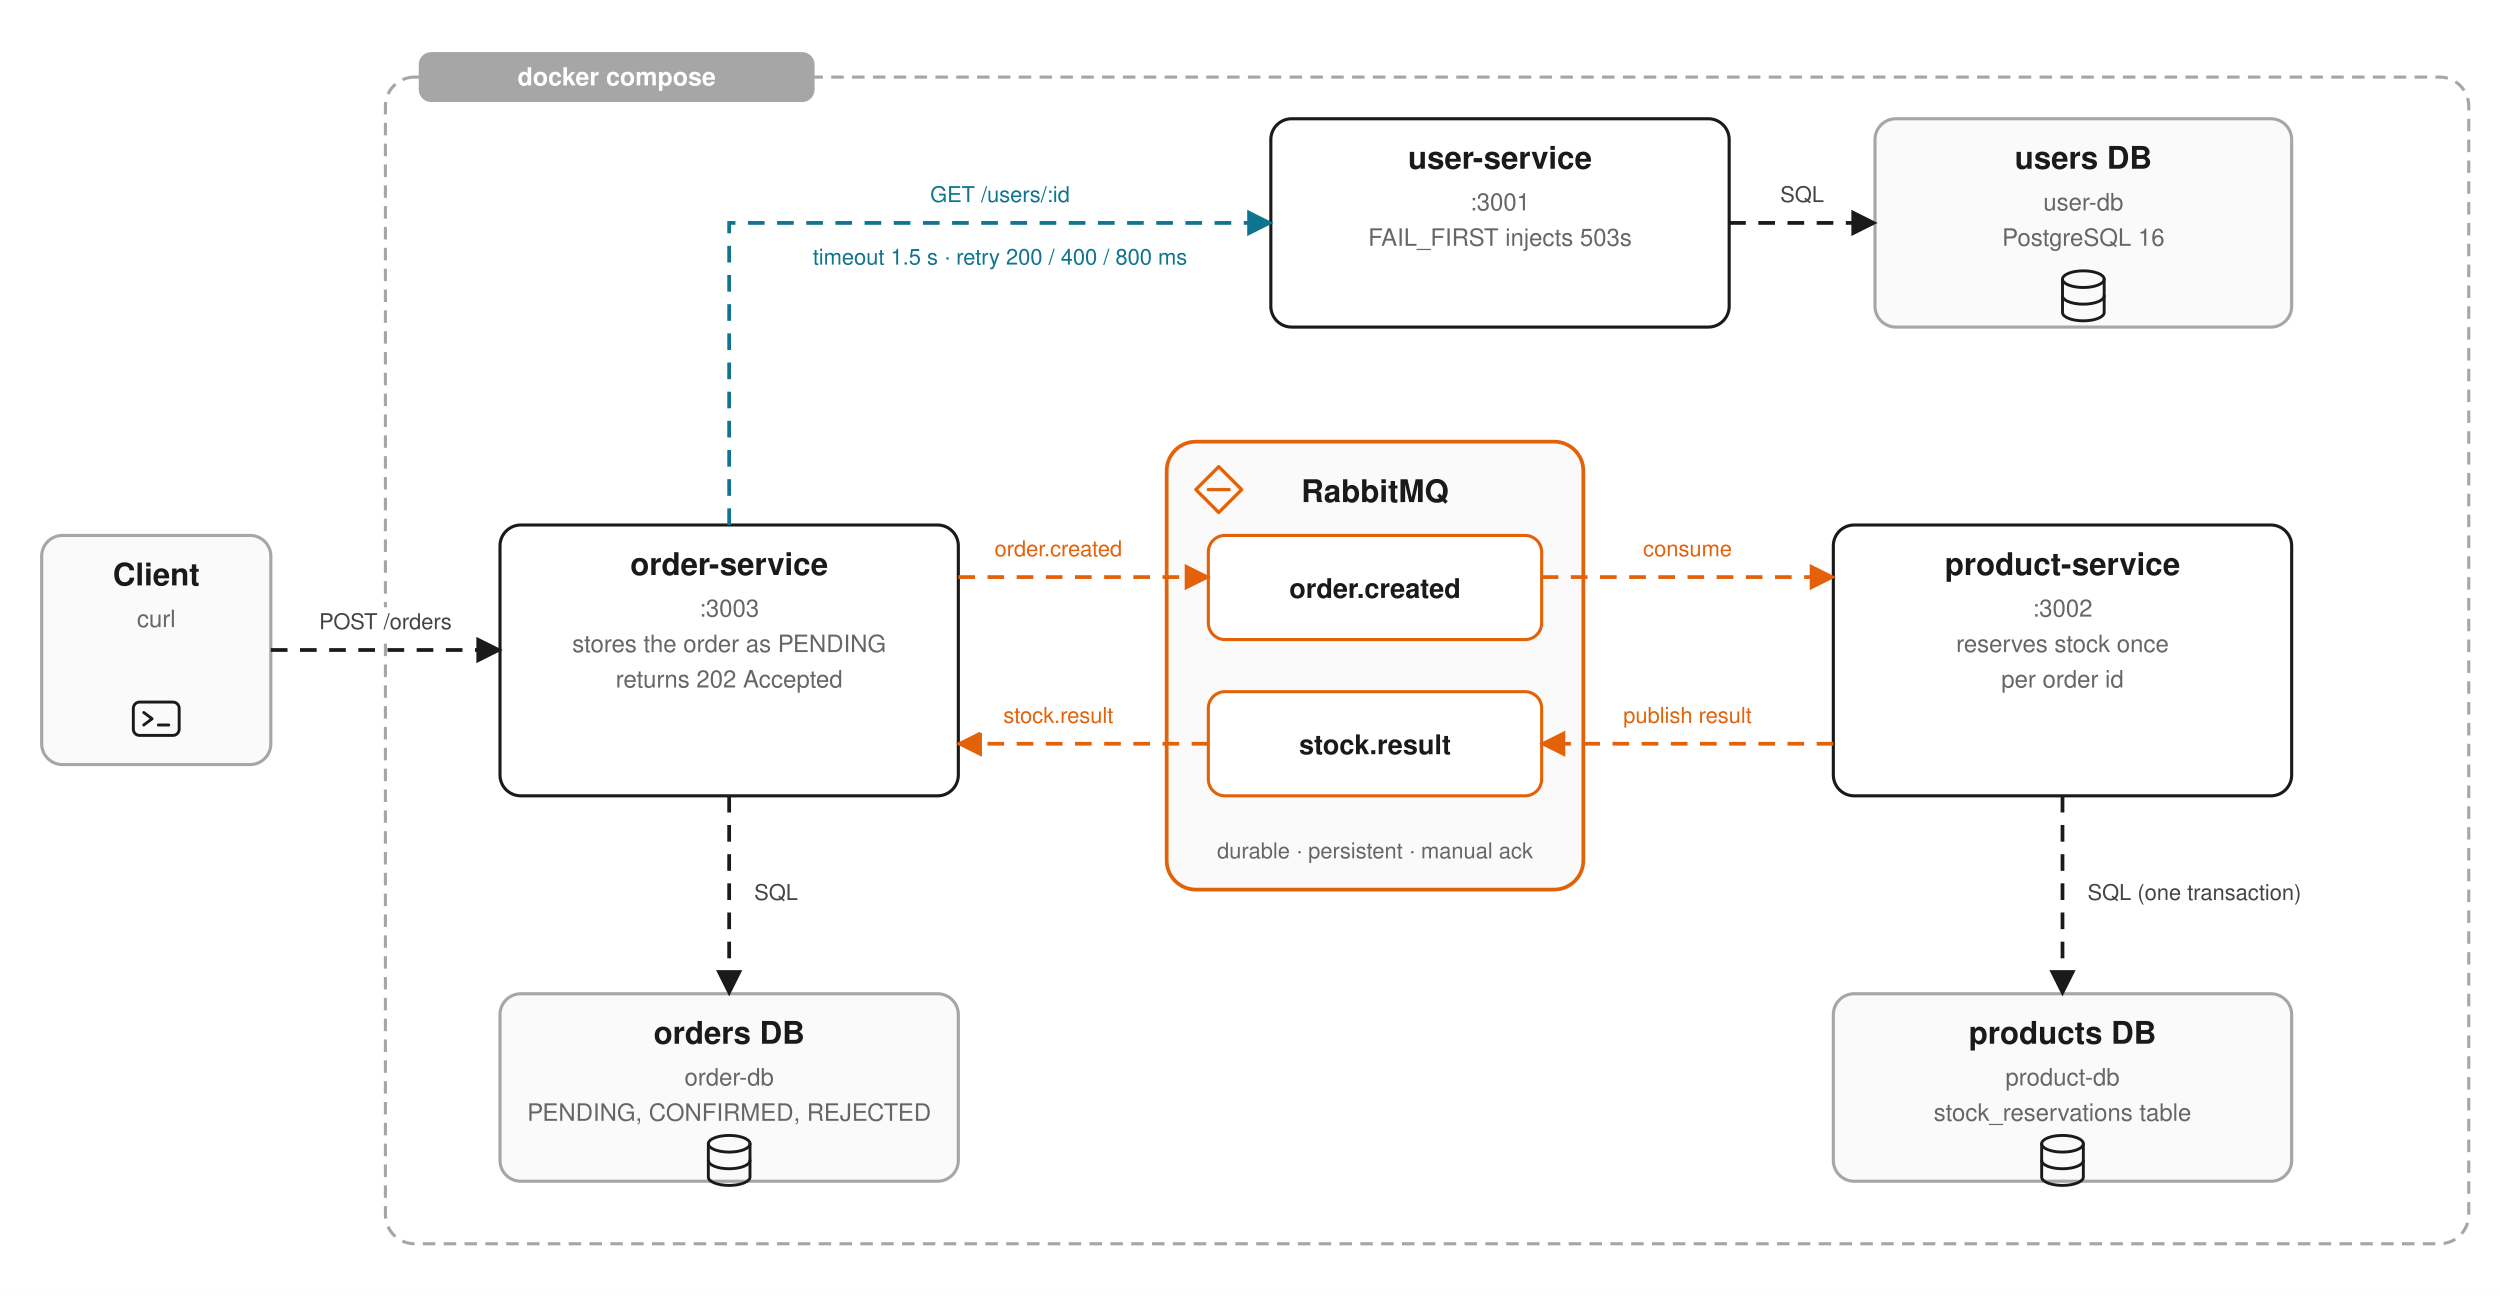
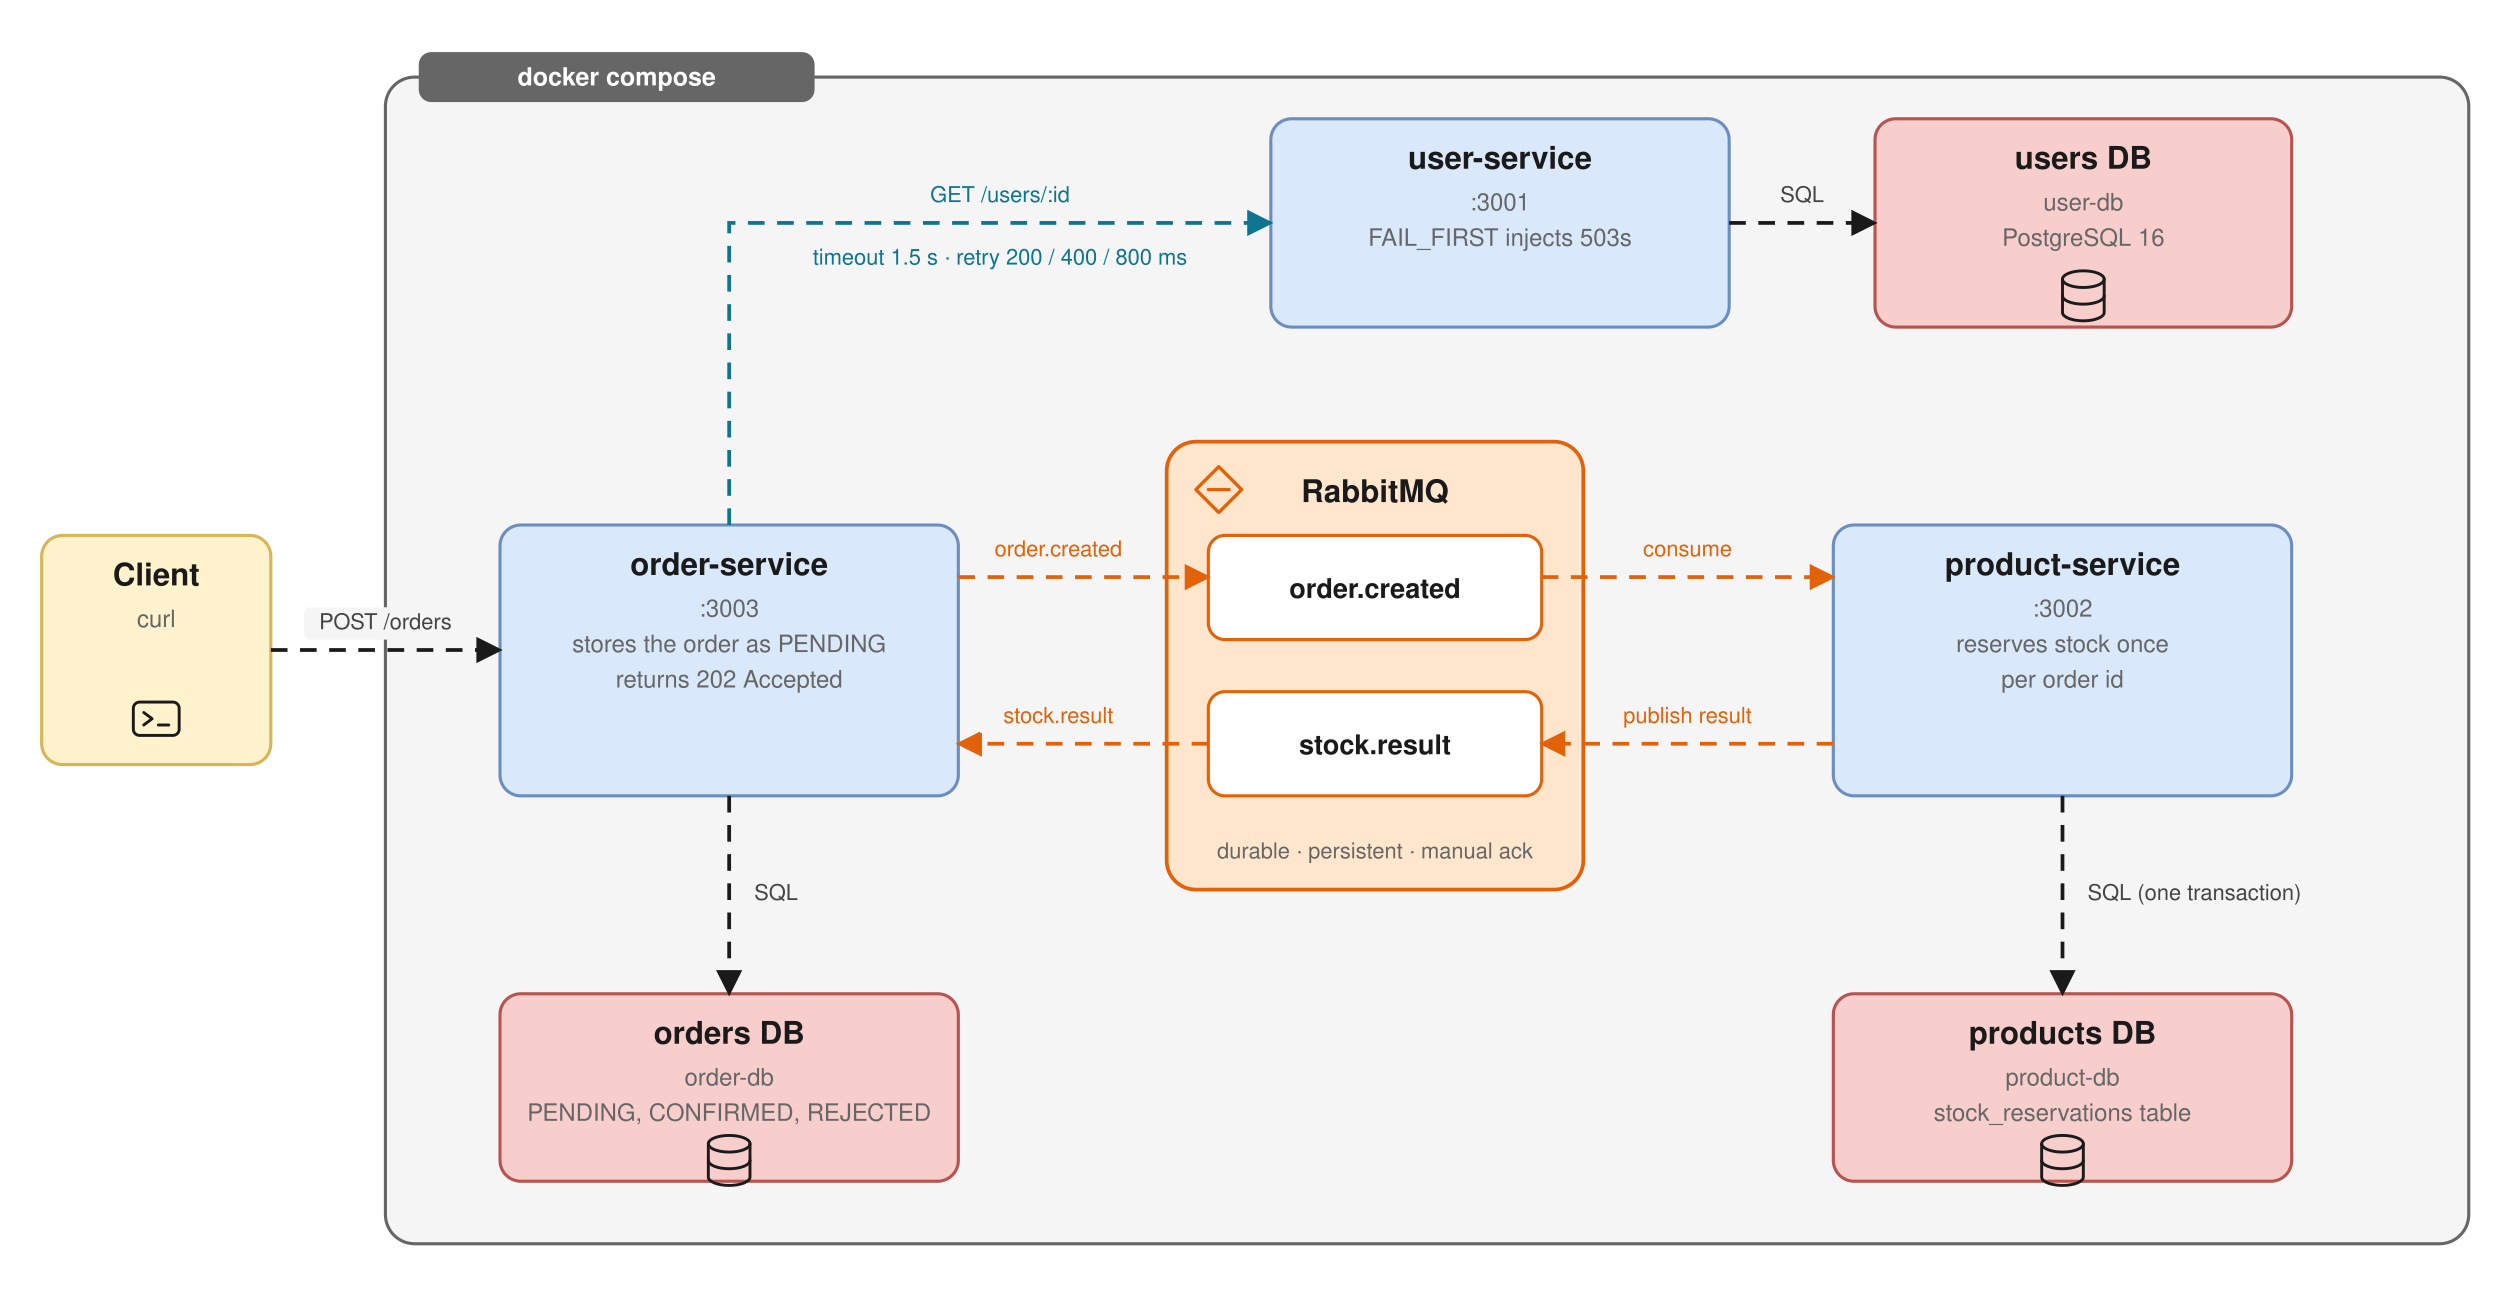
<svg xmlns="http://www.w3.org/2000/svg" viewBox="0 33 1200 622" font-family="Helvetica, Arial, sans-serif">
  <rect x="0" y="33" width="1200" height="622" fill="#ffffff" />
  <defs>
    <marker id="arrow" viewBox="0 0 10 10" refX="9" refY="5" markerWidth="7" markerHeight="7" orient="auto-start-reverse">
      <path d="M0,0 L10,5 L0,10 z" fill="#1a1a1a" />
    </marker>
    <marker id="arrow-orange" viewBox="0 0 10 10" refX="9" refY="5" markerWidth="7" markerHeight="7" orient="auto-start-reverse">
      <path d="M0,0 L10,5 L0,10 z" fill="#e36209" />
    </marker>
    <marker id="arrow-teal" viewBox="0 0 10 10" refX="9" refY="5" markerWidth="7" markerHeight="7" orient="auto-start-reverse">
      <path d="M0,0 L10,5 L0,10 z" fill="#0e7490" />
    </marker>
    <marker id="arrow-red" viewBox="0 0 10 10" refX="9" refY="5" markerWidth="7" markerHeight="7" orient="auto-start-reverse">
      <path d="M0,0 L10,5 L0,10 z" fill="#b91c1c" />
    </marker>
    <marker id="arrow-grey" viewBox="0 0 10 10" refX="9" refY="5" markerWidth="7" markerHeight="7" orient="auto-start-reverse">
      <path d="M0,0 L10,5 L0,10 z" fill="#888888" />
    </marker>
  </defs>
-   <rect x="20" y="290" width="110" height="110" rx="10" ry="10" fill="#fafafa" stroke="#a6a6a6" stroke-width="1.5" />
+   <rect x="20" y="290" width="110" height="110" rx="10" ry="10" fill="#fff2cc" stroke="#d6b656" stroke-width="1.5" />
  <text x="75.0" y="314" font-size="15" font-weight="700" fill="#1a1a1a" text-anchor="middle">Client</text>
  <text x="75.0" y="334" font-size="11.5" font-weight="400" fill="#666666" text-anchor="middle">curl</text>
  <g transform="translate(75,378)" stroke="#1a1a1a" stroke-width="1.4" fill="none" stroke-linecap="round" stroke-linejoin="round">
    <rect x="-11" y="-8" width="22" height="16" rx="3" />
    <path d="M-6,-3 L-2,0 L-6,3" />
    <line x1="1" y1="3" x2="6" y2="3" />
  </g>
-   <rect x="185" y="70" width="1000" height="560" rx="14" ry="14" fill="none" stroke="#a6a6a6" stroke-width="1.5" stroke-dasharray="6,4" />
-   <rect x="201" y="58" width="190" height="24" rx="6" ry="6" fill="#a6a6a6" stroke="none" />
+   <rect x="185" y="70" width="1000" height="560" rx="14" ry="14" fill="#f5f5f5" stroke="#666666" stroke-width="1.5" />
+   <rect x="201" y="58" width="190" height="24" rx="6" ry="6" fill="#666666" stroke="none" />
  <text x="296.0" y="74" font-size="12" font-weight="700" fill="#ffffff" text-anchor="middle">docker compose</text>
-   <rect x="240" y="285" width="220" height="130" rx="10" ry="10" fill="#ffffff" stroke="#1a1a1a" stroke-width="1.5" />
+   <rect x="240" y="285" width="220" height="130" rx="10" ry="10" fill="#dae8fc" stroke="#6c8ebf" stroke-width="1.5" />
  <text x="350.0" y="309" font-size="15" font-weight="700" fill="#1a1a1a" text-anchor="middle">order-service</text>
  <text x="350.0" y="329" font-size="11.5" font-weight="400" fill="#666666" text-anchor="middle">:3003</text>
  <text x="350.0" y="346" font-size="11.5" font-weight="400" fill="#666666" text-anchor="middle">stores the order as PENDING</text>
  <text x="350.0" y="363" font-size="11.5" font-weight="400" fill="#666666" text-anchor="middle">returns 202 Accepted</text>
-   <rect x="610" y="90" width="220" height="100" rx="10" ry="10" fill="#ffffff" stroke="#1a1a1a" stroke-width="1.5" />
+   <rect x="610" y="90" width="220" height="100" rx="10" ry="10" fill="#dae8fc" stroke="#6c8ebf" stroke-width="1.5" />
  <text x="720.0" y="114" font-size="15" font-weight="700" fill="#1a1a1a" text-anchor="middle">user-service</text>
  <text x="720.0" y="134" font-size="11.5" font-weight="400" fill="#666666" text-anchor="middle">:3001</text>
  <text x="720.0" y="151" font-size="11.5" font-weight="400" fill="#666666" text-anchor="middle">FAIL_FIRST injects 503s</text>
-   <rect x="880" y="285" width="220" height="130" rx="10" ry="10" fill="#ffffff" stroke="#1a1a1a" stroke-width="1.5" />
+   <rect x="880" y="285" width="220" height="130" rx="10" ry="10" fill="#dae8fc" stroke="#6c8ebf" stroke-width="1.5" />
  <text x="990.0" y="309" font-size="15" font-weight="700" fill="#1a1a1a" text-anchor="middle">product-service</text>
  <text x="990.0" y="329" font-size="11.5" font-weight="400" fill="#666666" text-anchor="middle">:3002</text>
  <text x="990.0" y="346" font-size="11.5" font-weight="400" fill="#666666" text-anchor="middle">reserves stock once</text>
  <text x="990.0" y="363" font-size="11.5" font-weight="400" fill="#666666" text-anchor="middle">per order id</text>
-   <rect x="560" y="245" width="200" height="215" rx="14" ry="14" fill="#fafafa" stroke="#e36209" stroke-width="1.8" />
+   <rect x="560" y="245" width="200" height="215" rx="14" ry="14" fill="#ffe6cc" stroke="#e36209" stroke-width="1.8" />
  <g transform="translate(585,268)" stroke="#e36209" stroke-width="1.6" fill="none" stroke-linecap="round" stroke-linejoin="round">
    <path d="M0,-11 L11,0 L0,11 L-11,0 z" />
    <line x1="-5" y1="0" x2="5" y2="0" />
  </g>
  <text x="660" y="274" font-size="15" font-weight="700" fill="#1a1a1a" text-anchor="middle">RabbitMQ</text>
  <rect x="580" y="290" width="160" height="50" rx="8" ry="8" fill="#ffffff" stroke="#e36209" stroke-width="1.5" />
  <text x="660" y="320" font-size="13" font-weight="700" fill="#1a1a1a" text-anchor="middle">order.created</text>
  <rect x="580" y="365" width="160" height="50" rx="8" ry="8" fill="#ffffff" stroke="#e36209" stroke-width="1.5" />
  <text x="660" y="395" font-size="13" font-weight="700" fill="#1a1a1a" text-anchor="middle">stock.result</text>
  <text x="660" y="445" font-size="10.5" font-weight="400" fill="#666666" text-anchor="middle">durable · persistent · manual ack</text>
-   <rect x="240" y="510" width="220" height="90" rx="10" ry="10" fill="#fafafa" stroke="#a6a6a6" stroke-width="1.5" />
+   <rect x="240" y="510" width="220" height="90" rx="10" ry="10" fill="#f8cecc" stroke="#b85450" stroke-width="1.5" />
  <text x="350.0" y="534" font-size="15" font-weight="700" fill="#1a1a1a" text-anchor="middle">orders DB</text>
  <text x="350.0" y="554" font-size="11.5" font-weight="400" fill="#666666" text-anchor="middle">order-db</text>
  <text x="350.0" y="571" font-size="11.5" font-weight="400" fill="#666666" text-anchor="middle">PENDING, CONFIRMED, REJECTED</text>
  <g transform="translate(350,590)" stroke="#1a1a1a" stroke-width="1.4" fill="none" stroke-linecap="round" stroke-linejoin="round">
    <ellipse cx="0" cy="-8" rx="10" ry="4" />
    <path d="M-10,-8 V8 A10,4 0 0 0 10,8 V-8" />
    <path d="M-10,0 A10,4 0 0 0 10,0" />
  </g>
-   <rect x="880" y="510" width="220" height="90" rx="10" ry="10" fill="#fafafa" stroke="#a6a6a6" stroke-width="1.5" />
+   <rect x="880" y="510" width="220" height="90" rx="10" ry="10" fill="#f8cecc" stroke="#b85450" stroke-width="1.5" />
  <text x="990.0" y="534" font-size="15" font-weight="700" fill="#1a1a1a" text-anchor="middle">products DB</text>
  <text x="990.0" y="554" font-size="11.5" font-weight="400" fill="#666666" text-anchor="middle">product-db</text>
  <text x="990.0" y="571" font-size="11.5" font-weight="400" fill="#666666" text-anchor="middle">stock_reservations table</text>
  <g transform="translate(990,590)" stroke="#1a1a1a" stroke-width="1.4" fill="none" stroke-linecap="round" stroke-linejoin="round">
    <ellipse cx="0" cy="-8" rx="10" ry="4" />
    <path d="M-10,-8 V8 A10,4 0 0 0 10,8 V-8" />
    <path d="M-10,0 A10,4 0 0 0 10,0" />
  </g>
-   <rect x="900" y="90" width="200" height="100" rx="10" ry="10" fill="#fafafa" stroke="#a6a6a6" stroke-width="1.5" />
+   <rect x="900" y="90" width="200" height="100" rx="10" ry="10" fill="#f8cecc" stroke="#b85450" stroke-width="1.5" />
  <text x="1000.0" y="114" font-size="15" font-weight="700" fill="#1a1a1a" text-anchor="middle">users DB</text>
  <text x="1000.0" y="134" font-size="11.5" font-weight="400" fill="#666666" text-anchor="middle">user-db</text>
  <text x="1000.0" y="151" font-size="11.5" font-weight="400" fill="#666666" text-anchor="middle">PostgreSQL 16</text>
  <g transform="translate(1000,175)" stroke="#1a1a1a" stroke-width="1.4" fill="none" stroke-linecap="round" stroke-linejoin="round">
    <ellipse cx="0" cy="-8" rx="10" ry="4" />
    <path d="M-10,-8 V8 A10,4 0 0 0 10,8 V-8" />
    <path d="M-10,0 A10,4 0 0 0 10,0" />
  </g>
  <path d="M 130,345 H 240" fill="none" stroke="#1a1a1a" stroke-width="1.8" stroke-dasharray="8,6" marker-end="url(#arrow)">
    <animate attributeName="stroke-dashoffset" values="14;0" dur="0.8s" repeatCount="indefinite" />
  </path>
-   <rect x="146" y="324.5" width="79" height="15.5" rx="3" ry="3" fill="#ffffff" stroke="none" />
+   <rect x="146" y="324.5" width="79" height="15.5" rx="3" ry="3" fill="#f5f5f5" stroke="none" />
  <text x="185" y="335" font-size="10.5" font-weight="400" fill="#444444" text-anchor="middle">POST /orders</text>
  <path d="M 350,285 V 140 H 610" fill="none" stroke="#0e7490" stroke-width="1.8" stroke-dasharray="8,6" marker-end="url(#arrow-teal)">
    <animate attributeName="stroke-dashoffset" values="14;0" dur="1.2s" repeatCount="indefinite" />
  </path>
-   <rect x="435" y="119.5" width="90" height="15.5" rx="3" ry="3" fill="#ffffff" stroke="none" />
+   <rect x="435" y="119.5" width="90" height="15.5" rx="3" ry="3" fill="#f5f5f5" stroke="none" />
  <text x="480" y="130" font-size="10.5" font-weight="400" fill="#0e7490" text-anchor="middle">GET /users/:id</text>
-   <rect x="358" y="149.5" width="243" height="15.5" rx="3" ry="3" fill="#ffffff" stroke="none" />
+   <rect x="358" y="149.5" width="243" height="15.5" rx="3" ry="3" fill="#f5f5f5" stroke="none" />
  <text x="480" y="160" font-size="10.5" font-weight="400" fill="#0e7490" text-anchor="middle">timeout 1.5 s · retry 200 / 400 / 800 ms</text>
  <path d="M 830,140 H 900" fill="none" stroke="#1a1a1a" stroke-width="1.8" stroke-dasharray="8,6" marker-end="url(#arrow)">
    <animate attributeName="stroke-dashoffset" values="14;0" dur="0.8s" repeatCount="indefinite" />
  </path>
-   <rect x="852" y="119.5" width="26" height="15.5" rx="3" ry="3" fill="#ffffff" stroke="none" />
+   <rect x="852" y="119.5" width="26" height="15.5" rx="3" ry="3" fill="#f5f5f5" stroke="none" />
  <text x="865" y="130" font-size="10.5" font-weight="400" fill="#444444" text-anchor="middle">SQL</text>
  <path d="M 460,310 H 580" fill="none" stroke="#e36209" stroke-width="1.8" stroke-dasharray="8,6" marker-end="url(#arrow-orange)">
    <animate attributeName="stroke-dashoffset" values="14;0" dur="0.8s" repeatCount="indefinite" />
  </path>
-   <rect x="466" y="289.5" width="84" height="15.5" rx="3" ry="3" fill="#ffffff" stroke="none" />
+   <rect x="466" y="289.5" width="84" height="15.5" rx="3" ry="3" fill="#f5f5f5" stroke="none" />
  <text x="508" y="300" font-size="10.5" font-weight="400" fill="#e36209" text-anchor="middle">order.created</text>
  <path d="M 740,310 H 880" fill="none" stroke="#e36209" stroke-width="1.8" stroke-dasharray="8,6" marker-end="url(#arrow-orange)">
    <animate attributeName="stroke-dashoffset" values="14;0" dur="0.8s" repeatCount="indefinite" />
  </path>
-   <rect x="785" y="289.5" width="49" height="15.5" rx="3" ry="3" fill="#ffffff" stroke="none" />
+   <rect x="785" y="289.5" width="49" height="15.5" rx="3" ry="3" fill="#f5f5f5" stroke="none" />
  <text x="810" y="300" font-size="10.5" font-weight="400" fill="#e36209" text-anchor="middle">consume</text>
  <path d="M 880,390 H 740" fill="none" stroke="#e36209" stroke-width="1.8" stroke-dasharray="8,6" marker-end="url(#arrow-orange)">
    <animate attributeName="stroke-dashoffset" values="14;0" dur="0.8s" repeatCount="indefinite" />
  </path>
-   <rect x="765" y="369.5" width="90" height="15.5" rx="3" ry="3" fill="#ffffff" stroke="none" />
+   <rect x="765" y="369.5" width="90" height="15.5" rx="3" ry="3" fill="#f5f5f5" stroke="none" />
  <text x="810" y="380" font-size="10.5" font-weight="400" fill="#e36209" text-anchor="middle">publish result</text>
  <path d="M 580,390 H 460" fill="none" stroke="#e36209" stroke-width="1.8" stroke-dasharray="8,6" marker-end="url(#arrow-orange)">
    <animate attributeName="stroke-dashoffset" values="14;0" dur="0.8s" repeatCount="indefinite" />
  </path>
-   <rect x="469" y="369.5" width="79" height="15.5" rx="3" ry="3" fill="#ffffff" stroke="none" />
+   <rect x="469" y="369.5" width="79" height="15.5" rx="3" ry="3" fill="#f5f5f5" stroke="none" />
  <text x="508" y="380" font-size="10.5" font-weight="400" fill="#e36209" text-anchor="middle">stock.result</text>
  <path d="M 350,415 V 510" fill="none" stroke="#1a1a1a" stroke-width="1.8" stroke-dasharray="8,6" marker-end="url(#arrow)">
    <animate attributeName="stroke-dashoffset" values="14;0" dur="0.8s" repeatCount="indefinite" />
  </path>
  <text x="362" y="465" font-size="10.5" font-weight="400" fill="#444444" text-anchor="start">SQL</text>
  <path d="M 990,415 V 510" fill="none" stroke="#1a1a1a" stroke-width="1.8" stroke-dasharray="8,6" marker-end="url(#arrow)">
    <animate attributeName="stroke-dashoffset" values="14;0" dur="0.8s" repeatCount="indefinite" />
  </path>
  <text x="1002" y="465" font-size="10.5" font-weight="400" fill="#444444" text-anchor="start">SQL (one transaction)</text>
</svg>
